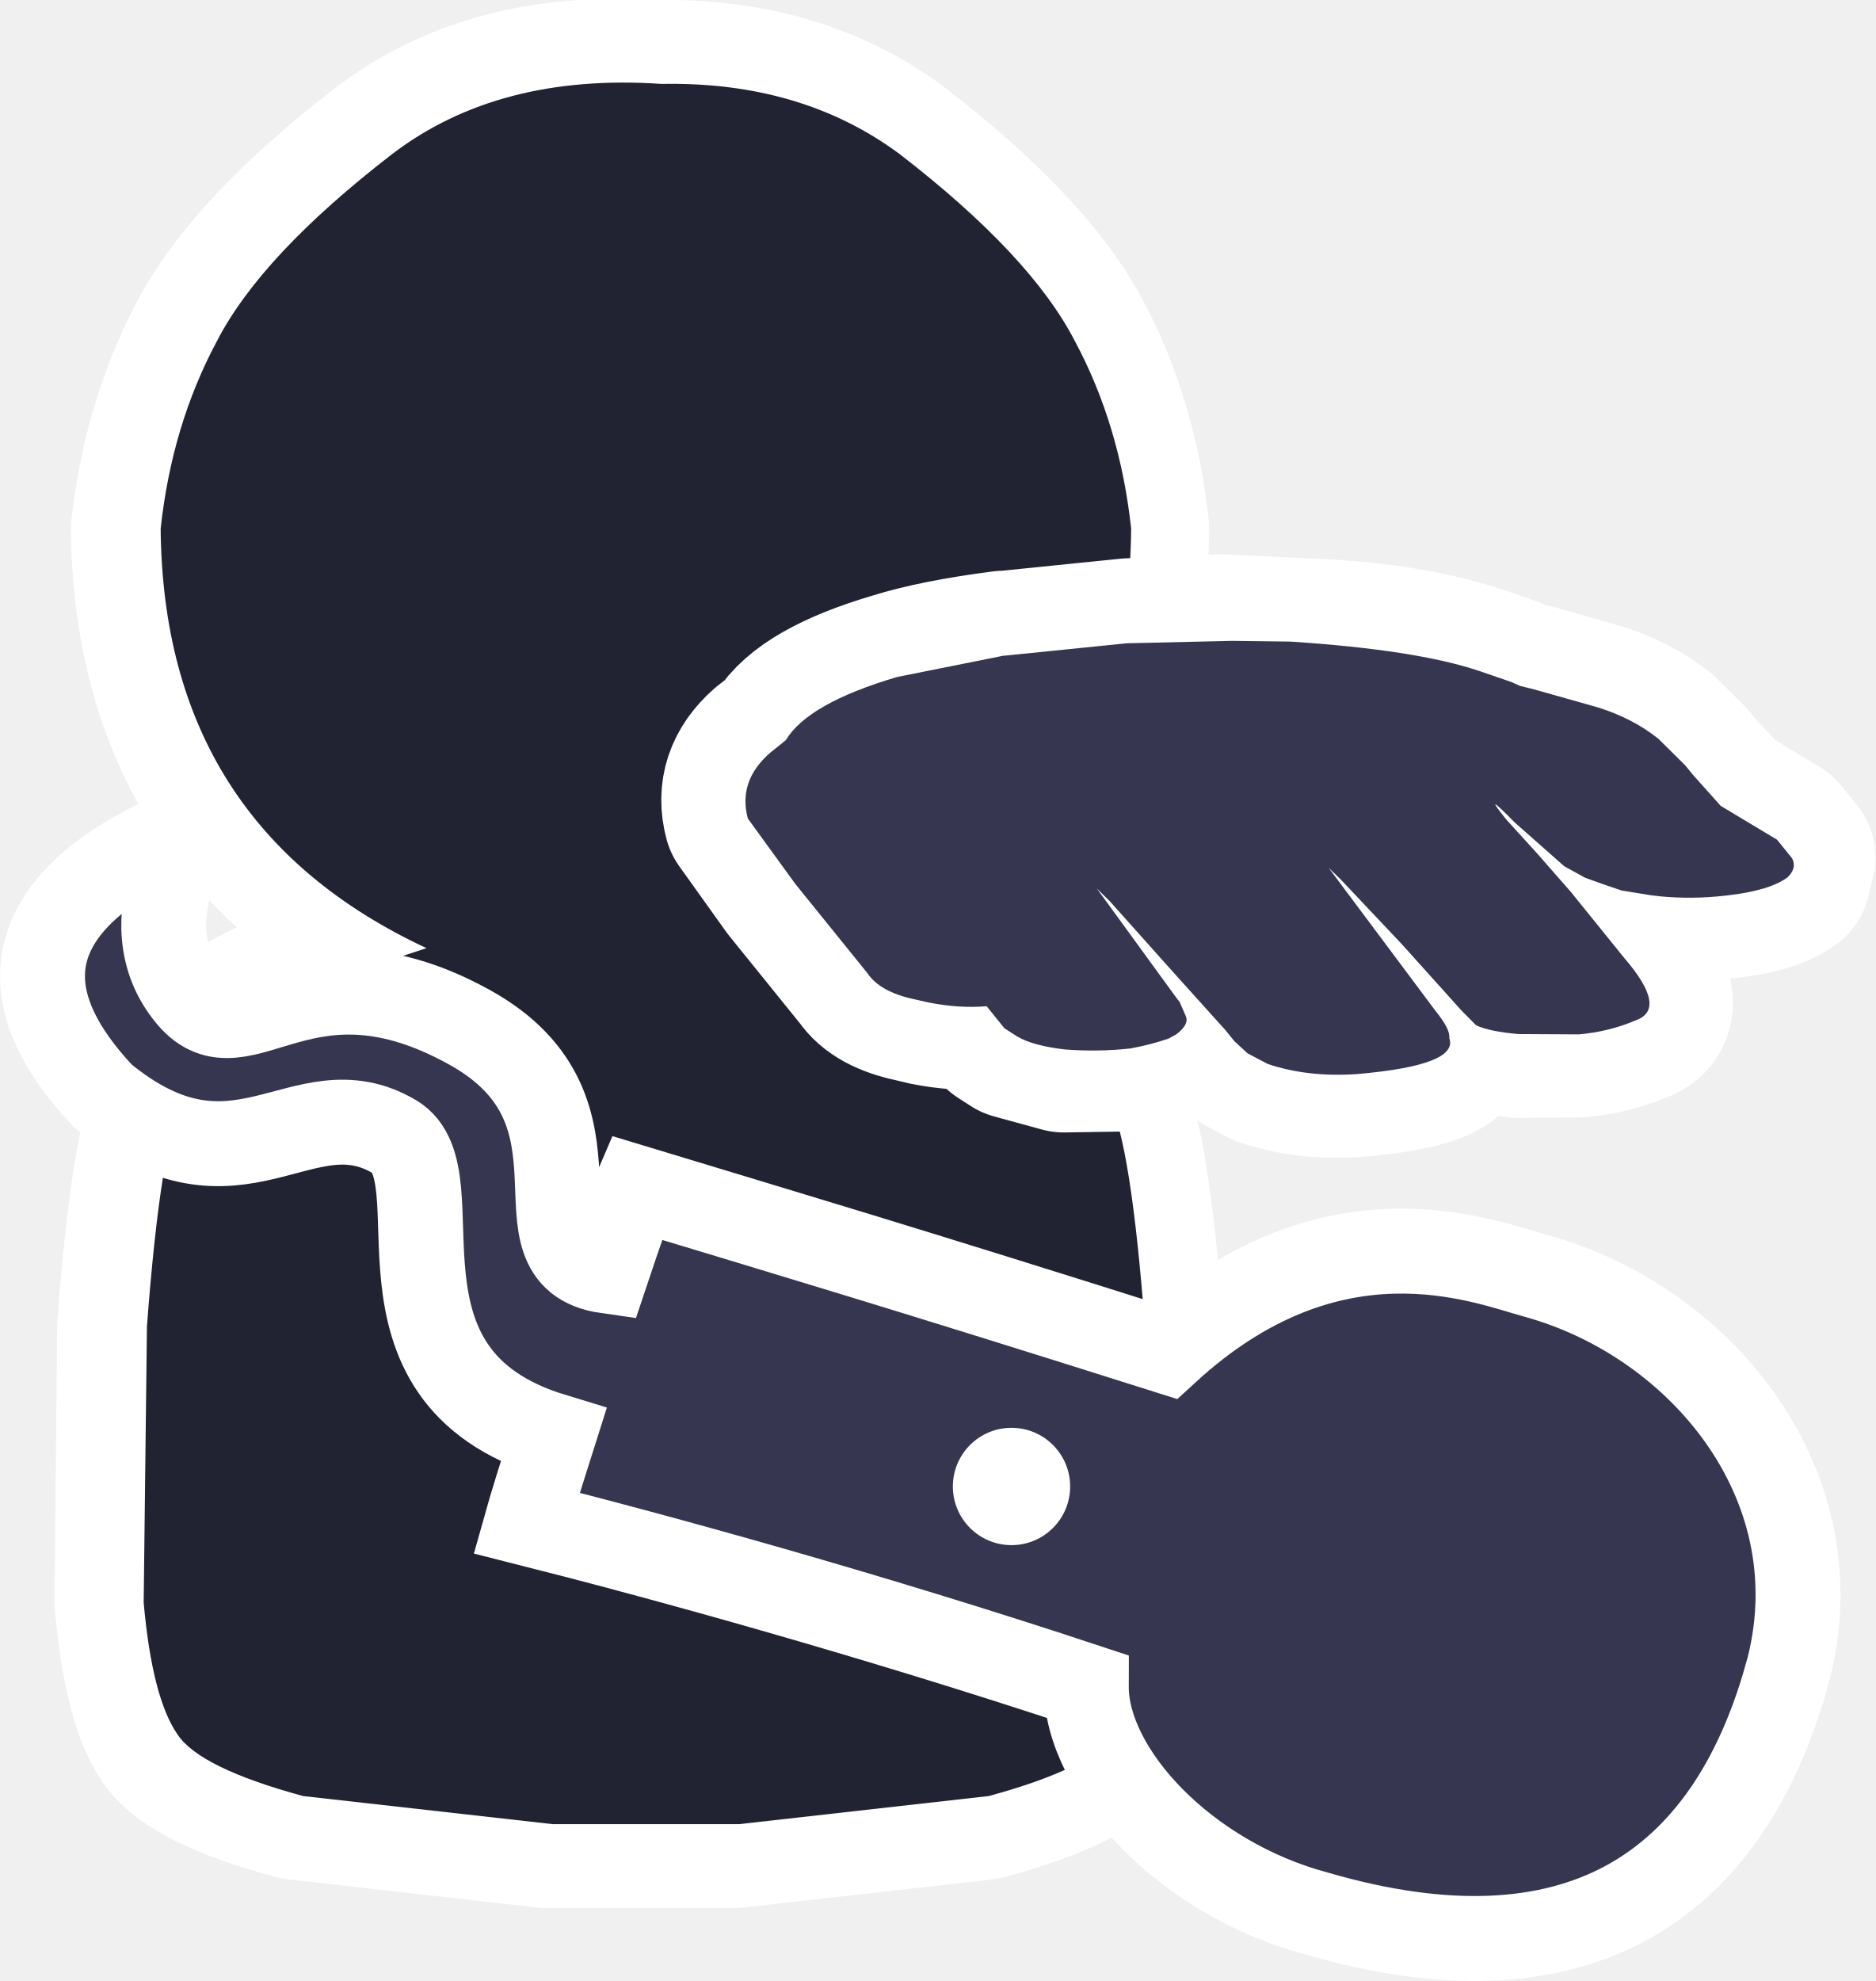
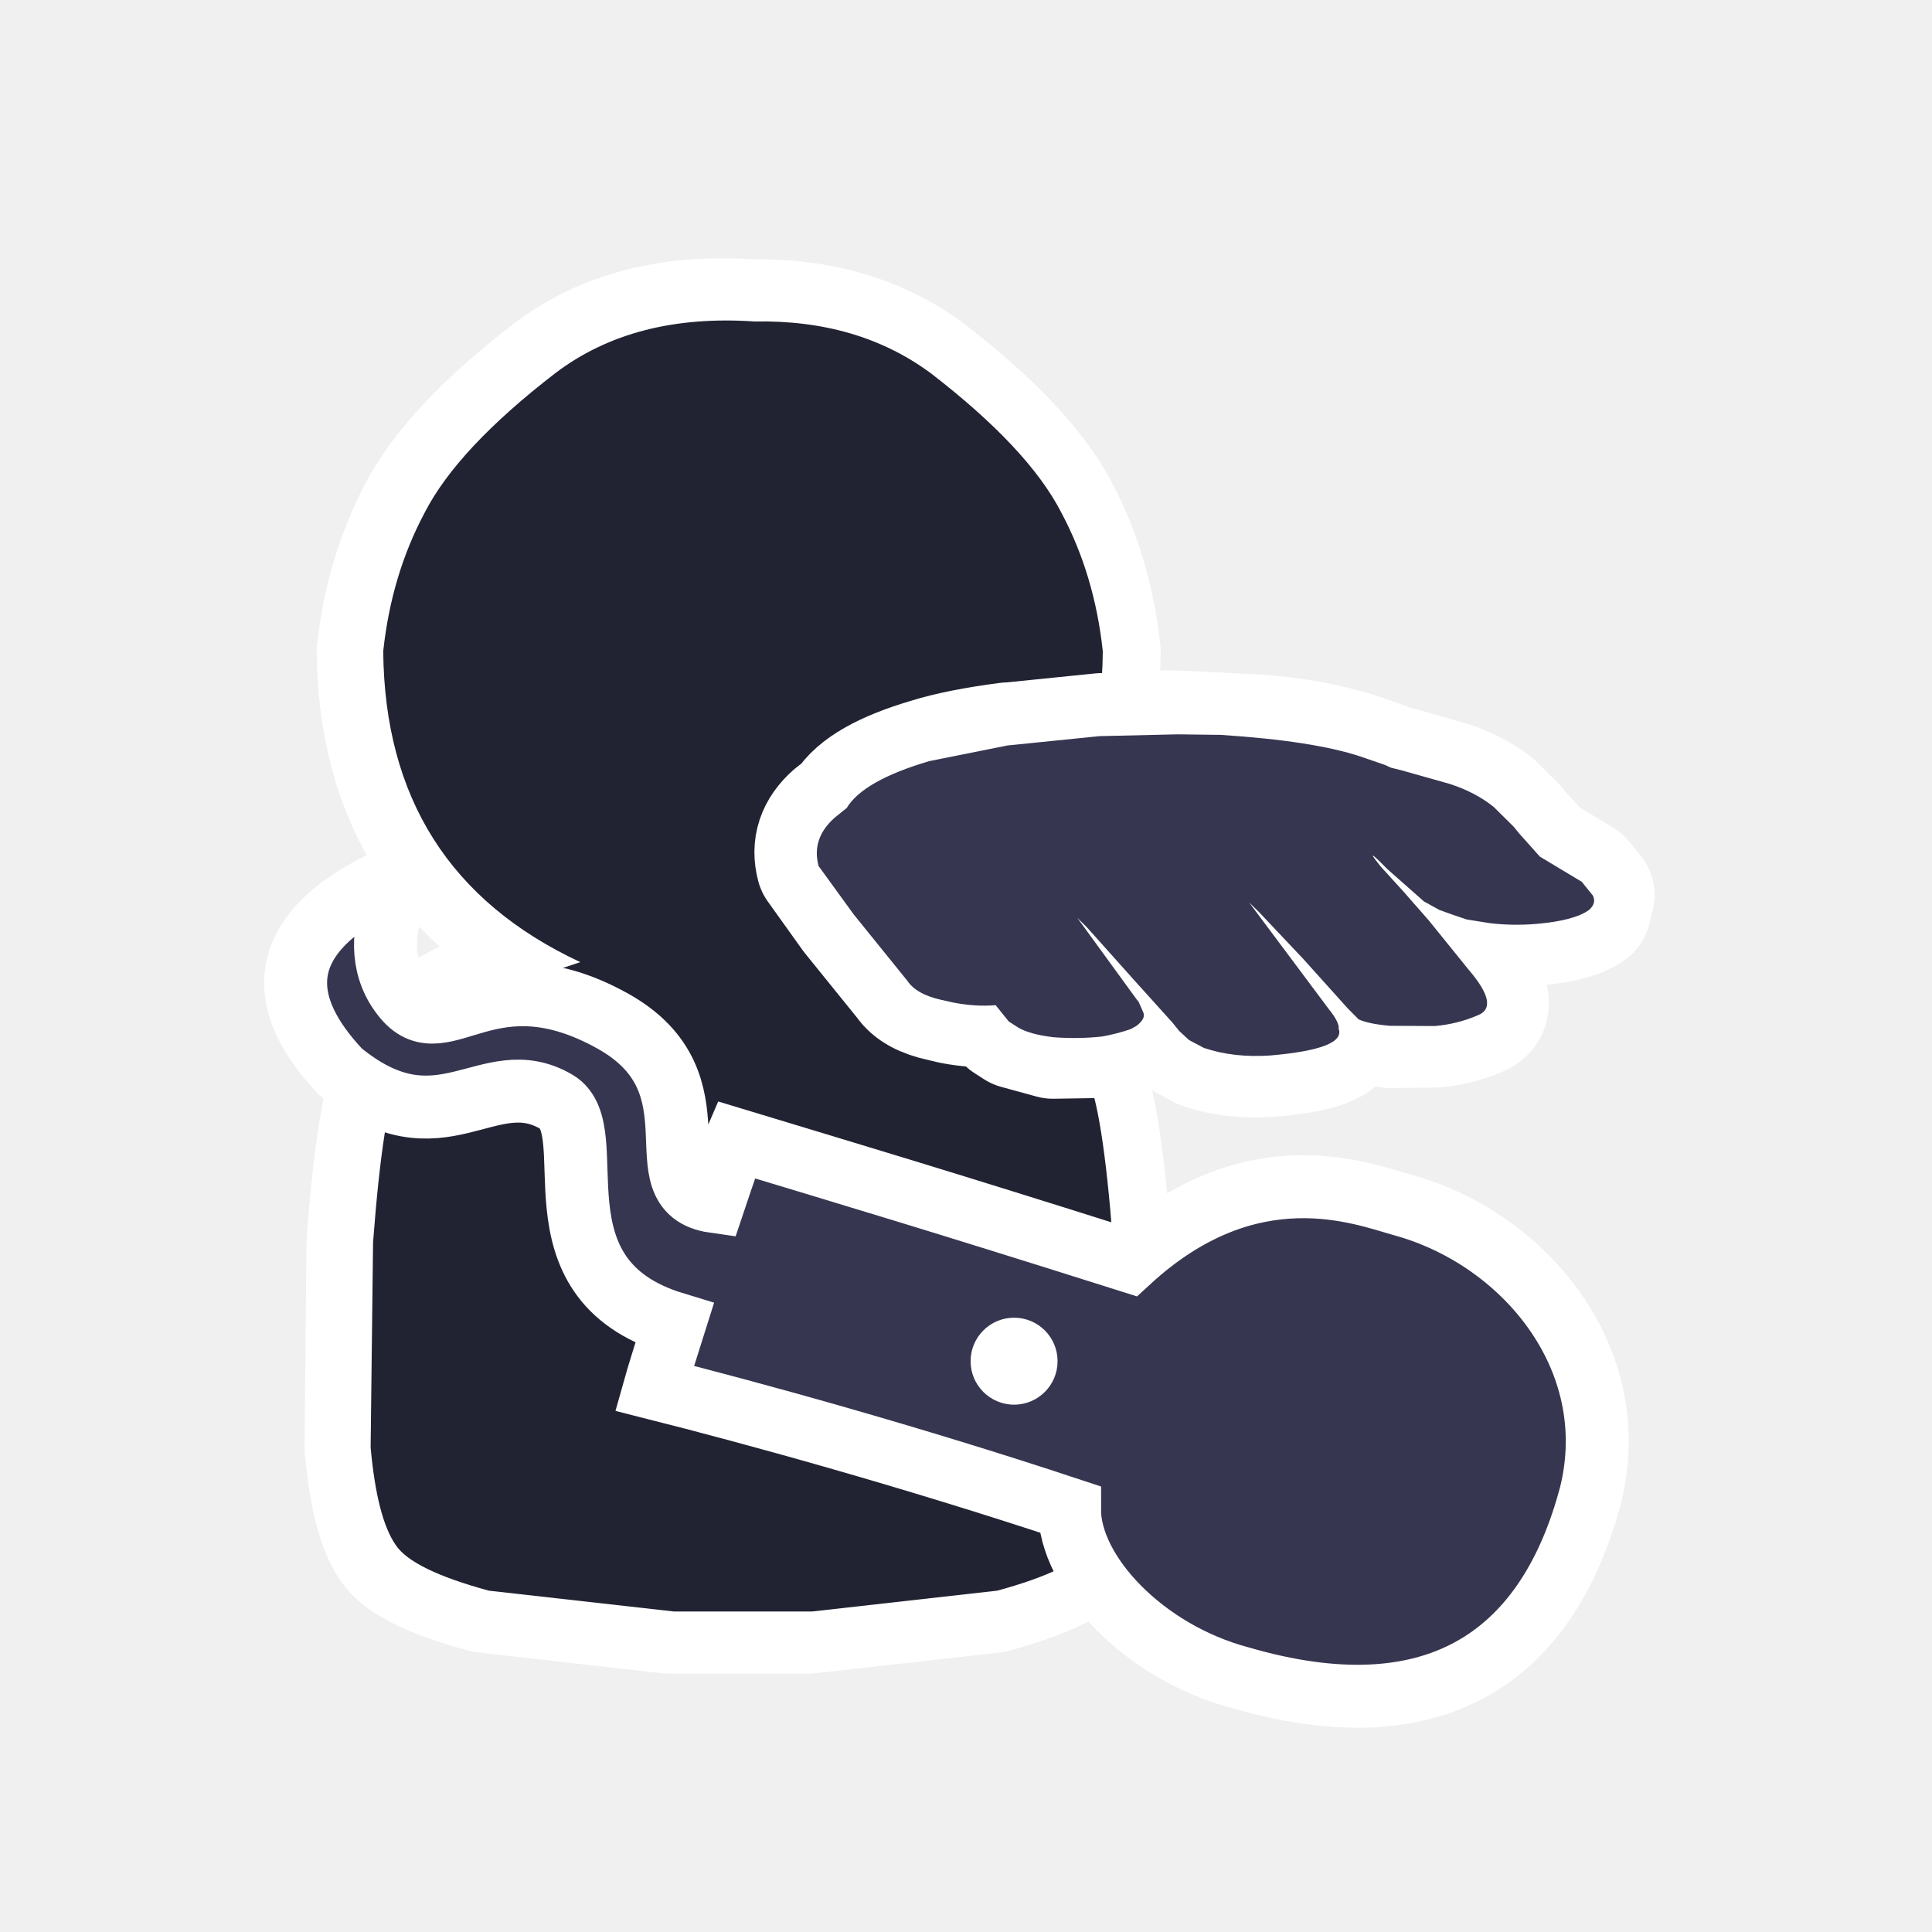
- <svg xmlns="http://www.w3.org/2000/svg" version="1.1" width="28.714" height="30.326" viewBox="0,0,28.714,30.326">
-   <g transform="translate(-225.5051,-165.4054)">
+ <svg xmlns="http://www.w3.org/2000/svg" version="1.1" width="39.898" height="39.898" viewBox="0,0,39.898,39.898">
+   <g transform="translate(-220.051,-160.051)">
    <g stroke-miterlimit="10">
      <path d="M233.875,193.33l-3.81,-0.43c-1.06,-0.287 -1.703,-0.6 -1.93,-0.94c-0.253,-0.373 -0.423,-1.047 -0.51,-2.02l0.04,-4.23c0.14,-1.86 0.327,-3.017 0.56,-3.47c0.2,-0.487 0.483,-0.86 0.85,-1.12c0.313,-0.28 1.27,-0.68 2.87,-1.2c-2.68,-1.253 -4.037,-3.393 -4.07,-6.42c0.12,-1.053 0.407,-2.01 0.86,-2.87c0.46,-0.88 1.36,-1.837 2.7,-2.87c1.087,-0.827 2.457,-1.183 4.11,-1.07c1.427,-0.027 2.64,0.33 3.64,1.07c1.34,1.033 2.24,1.99 2.7,2.87c0.453,0.86 0.737,1.817 0.85,2.87c-0.027,3.027 -1.38,5.167 -4.06,6.42c1.593,0.52 2.547,0.92 2.86,1.2c0.373,0.26 0.66,0.633 0.86,1.12c0.227,0.453 0.413,1.61 0.56,3.47l0.04,4.23c-0.087,0.973 -0.257,1.647 -0.51,2.02c-0.233,0.34 -0.877,0.653 -1.93,0.94l-3.81,0.43h-1.59h-1.28" fill="none" fill-rule="nonzero" stroke="#ffffff" stroke-width="2.569" stroke-linecap="round" stroke-linejoin="round" />
      <path d="M233.965,193.33l-3.82,-0.43c-1.053,-0.287 -1.693,-0.6 -1.92,-0.94c-0.26,-0.373 -0.433,-1.047 -0.52,-2.02l0.05,-4.23c0.14,-1.86 0.323,-3.017 0.55,-3.47c0.2,-0.487 0.487,-0.86 0.86,-1.12c0.313,-0.28 1.27,-0.68 2.87,-1.2c-2.687,-1.253 -4.043,-3.393 -4.07,-6.42c0.113,-1.053 0.4,-2.01 0.86,-2.87c0.453,-0.88 1.35,-1.837 2.69,-2.87c1.087,-0.827 2.46,-1.183 4.12,-1.07c1.427,-0.027 2.64,0.33 3.64,1.07c1.34,1.033 2.237,1.99 2.69,2.87c0.46,0.86 0.747,1.817 0.86,2.87c-0.027,3.027 -1.383,5.167 -4.07,6.42c1.6,0.52 2.557,0.92 2.87,1.2c0.373,0.26 0.66,0.633 0.86,1.12c0.227,0.453 0.41,1.61 0.55,3.47l0.05,4.23c-0.087,0.973 -0.26,1.647 -0.52,2.02c-0.227,0.34 -0.867,0.653 -1.92,0.94l-3.82,0.43h-1.58h-1.28" fill="#212333" fill-rule="evenodd" stroke="none" stroke-width="1" stroke-linecap="butt" stroke-linejoin="miter" />
      <path d="M240.874,175.431l1.921,-0.195l1.409,-0.06l1.711,0.082c0.836,0.054 1.579,0.188 2.227,0.402l0.492,0.173l0.131,0.059l0.23,0.054l0.968,0.277c0.36,0.113 0.669,0.274 0.927,0.482l0.413,0.409l0.033,0.041l0.076,0.094l0.44,0.48l0.854,0.519l0.229,0.283l-0.071,0.295c-0.203,0.15 -0.566,0.247 -1.088,0.292c-0.329,0.028 -0.657,0.023 -0.985,-0.017l-0.464,-0.075l-0.3,-0.102l-0.253,-0.096l-0.317,-0.175l-0.767,-0.668c-0.341,-0.354 -0.382,-0.37 -0.121,-0.047l0.453,0.51l0.527,0.601l0.819,1.013c0.439,0.51 0.504,0.825 0.195,0.945c-0.288,0.121 -0.584,0.195 -0.887,0.22l-0.924,0.008l-0.574,-0.109l-0.176,-0.103l-1.033,-1.176l-0.932,-0.987l-0.201,-0.185l1.648,2.194c0.151,0.187 0.217,0.325 0.2,0.413c0.107,0.278 -0.364,0.462 -1.415,0.552c-0.503,0.034 -0.959,-0.018 -1.367,-0.156l-0.307,-0.162l-0.191,-0.185l-0.14,-0.173l-0.807,-0.883l-0.96,-1.085l-0.211,-0.197l1.224,1.682l0.043,0.053l0.098,0.224c0.039,0.082 -0.006,0.172 -0.133,0.27l-0.048,0.004l-0.044,0.048l-0.62,0.167l-1.011,0.016l-0.73,-0.2l-0.194,-0.125l-0.272,-0.337c-0.277,0.024 -0.571,0.005 -0.883,-0.056l-0.218,-0.052c-0.357,-0.075 -0.599,-0.208 -0.726,-0.399l-1.101,-1.362l-0.719,-1.005c-0.103,-0.384 0.008,-0.719 0.334,-1.007l0.248,-0.193c0.227,-0.376 0.791,-0.698 1.691,-0.965c0.424,-0.133 0.973,-0.242 1.647,-0.329" fill="none" fill-rule="nonzero" stroke="#ffffff" stroke-width="2.569" stroke-linecap="round" stroke-linejoin="round" />
      <path d="M240.875,175.444l1.882,-0.191l1.614,-0.037l0.888,0.011c1.281,0.083 2.242,0.232 2.884,0.446l0.501,0.172l0.131,0.059l0.22,0.055l0.978,0.276c0.36,0.113 0.669,0.274 0.927,0.482l0.413,0.409l0.033,0.041l0.076,0.094l0.43,0.481l0.863,0.518l0.229,0.283c0.054,0.101 0.03,0.199 -0.071,0.295c-0.203,0.15 -0.566,0.247 -1.088,0.292c-0.335,0.029 -0.664,0.023 -0.985,-0.017l-0.464,-0.075l-0.3,-0.102l-0.263,-0.095l-0.317,-0.175l-0.757,-0.669c-0.348,-0.354 -0.391,-0.369 -0.13,-0.046l0.463,0.509l0.527,0.601l0.819,1.013c0.439,0.51 0.501,0.825 0.186,0.946c-0.282,0.121 -0.577,0.194 -0.887,0.22l-0.924,-0.005c-0.289,-0.025 -0.504,-0.069 -0.645,-0.133l-0.224,-0.226l-0.913,-1.015l-0.932,-0.987l-0.191,-0.185l1.639,2.194c0.151,0.187 0.221,0.324 0.209,0.413c0.101,0.278 -0.371,0.462 -1.415,0.552c-0.503,0.034 -0.959,-0.018 -1.367,-0.156l-0.307,-0.162l-0.201,-0.185l-0.14,-0.173l-0.797,-0.884l-0.969,-1.084l-0.201,-0.198l1.224,1.682l0.043,0.053l0.098,0.224c0.032,0.082 -0.015,0.173 -0.143,0.271l-0.121,0.068c-0.184,0.063 -0.377,0.113 -0.581,0.151c-0.329,0.037 -0.665,0.042 -1.011,0.016c-0.328,-0.039 -0.572,-0.106 -0.73,-0.2l-0.194,-0.125l-0.272,-0.337c-0.277,0.024 -0.571,0.005 -0.883,-0.056l-0.227,-0.051c-0.35,-0.075 -0.589,-0.209 -0.716,-0.4l-1.078,-1.334l-0.023,-0.028l-0.729,-1.004c-0.103,-0.384 0.011,-0.72 0.343,-1.008l0.238,-0.192c0.227,-0.376 0.794,-0.698 1.701,-0.966l1.637,-0.328" fill="#363651" fill-rule="evenodd" stroke="none" stroke-width="1" stroke-linecap="butt" stroke-linejoin="miter" />
      <path d="M252.858,191.069c-0.909,3.231 -3.205,4.789 -7.191,3.63c-1.999,-0.531 -3.534,-2.169 -3.529,-3.481c-3.362,-1.113 -6.549,-1.986 -8.571,-2.497c0.058,-0.207 0.214,-0.715 0.412,-1.338c-3.066,-0.932 -1.429,-3.984 -2.437,-4.578c-1.414,-0.832 -2.387,1.077 -4.463,-0.625c-2.732,-2.896 1.465,-4.078 1.508,-4.21c0.047,-0.146 -1.187,1.512 -0.175,2.701c0.812,0.955 1.746,-0.942 4.28,0.459c2.344,1.295 0.534,3.51 2.106,3.733c0.204,-0.61 0.374,-1.097 0.451,-1.275c2.461,0.746 4.018,1.205 8.12,2.502c2.52,-2.314 4.826,-1.382 5.656,-1.153c2.56,0.707 4.641,3.266 3.835,6.131z" fill="#363651" fill-rule="nonzero" stroke="#ffffff" stroke-width="1.3" stroke-linecap="butt" stroke-linejoin="miter" />
      <path d="M240.095,188.161c0,-0.496 0.402,-0.898 0.898,-0.898c0.496,0 0.898,0.402 0.898,0.898c0,0.496 -0.402,0.898 -0.898,0.898c-0.496,0 -0.898,-0.402 -0.898,-0.898z" fill="#ffffff" fill-rule="nonzero" stroke="none" stroke-width="0" stroke-linecap="butt" stroke-linejoin="miter" />
+       <path d="M220.051,199.949v-39.898h39.898v39.898z" fill="none" fill-rule="nonzero" stroke="none" stroke-width="0" stroke-linecap="butt" stroke-linejoin="miter" />
    </g>
  </g>
</svg>
